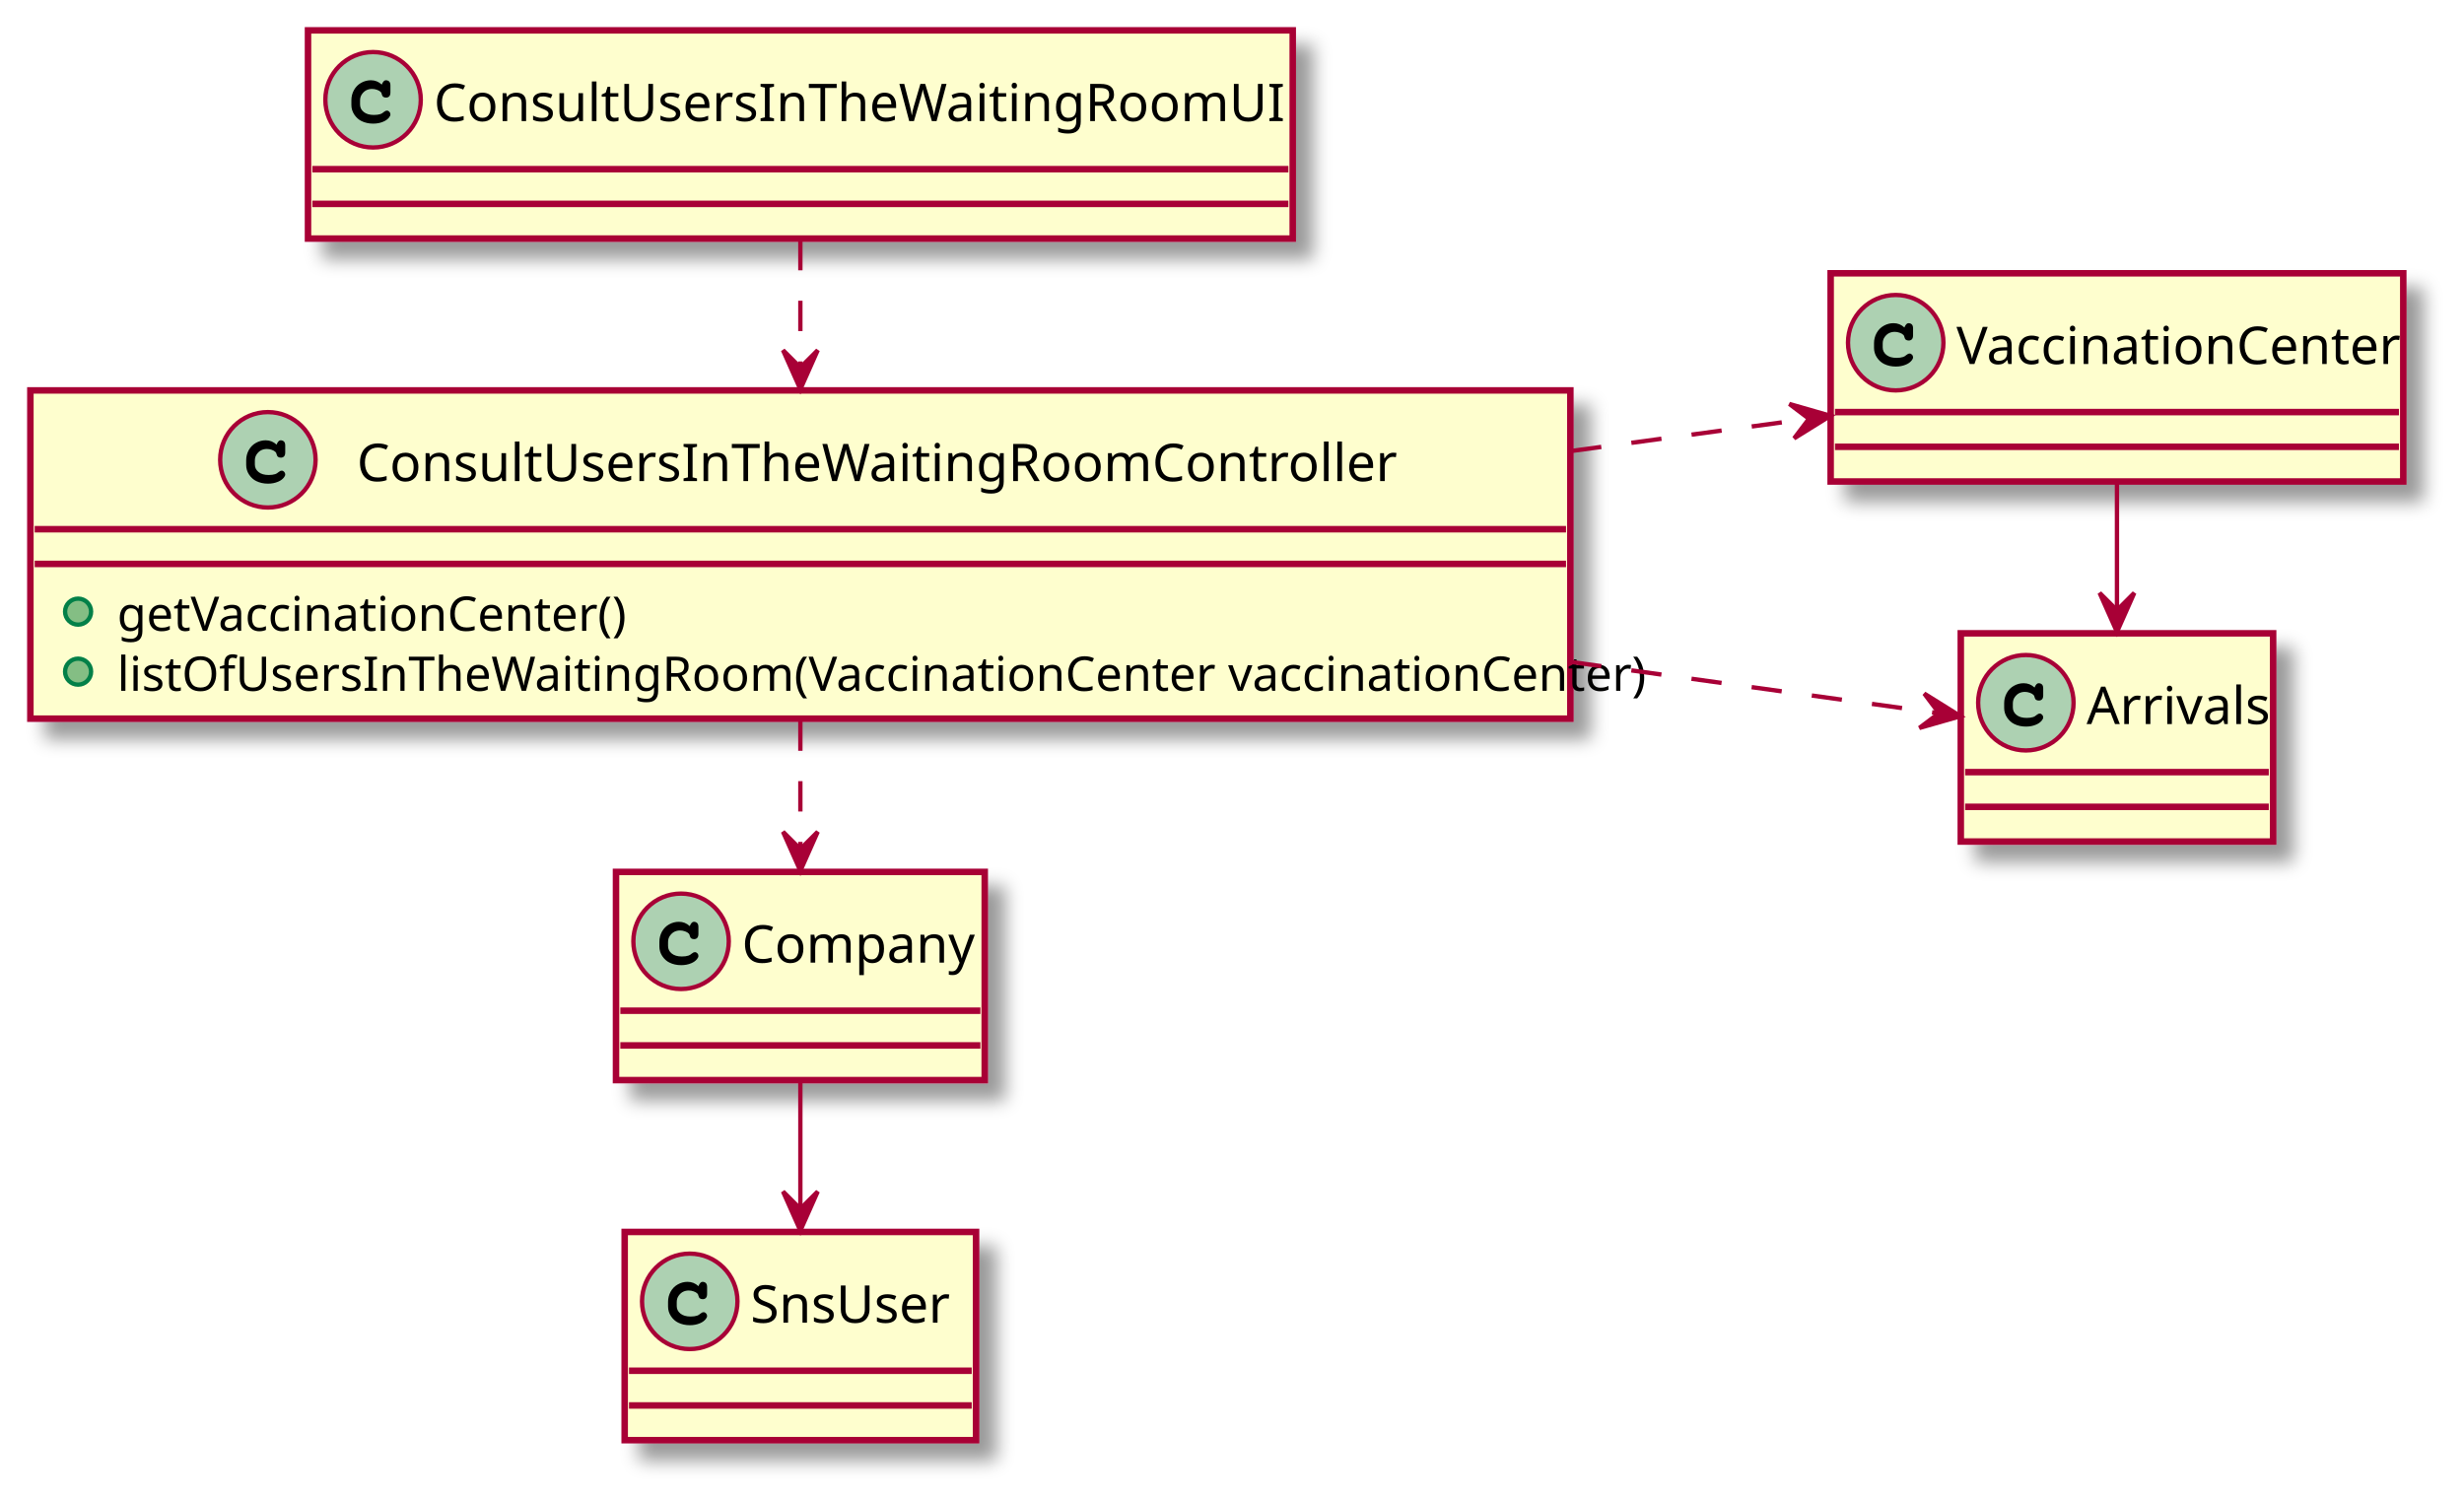
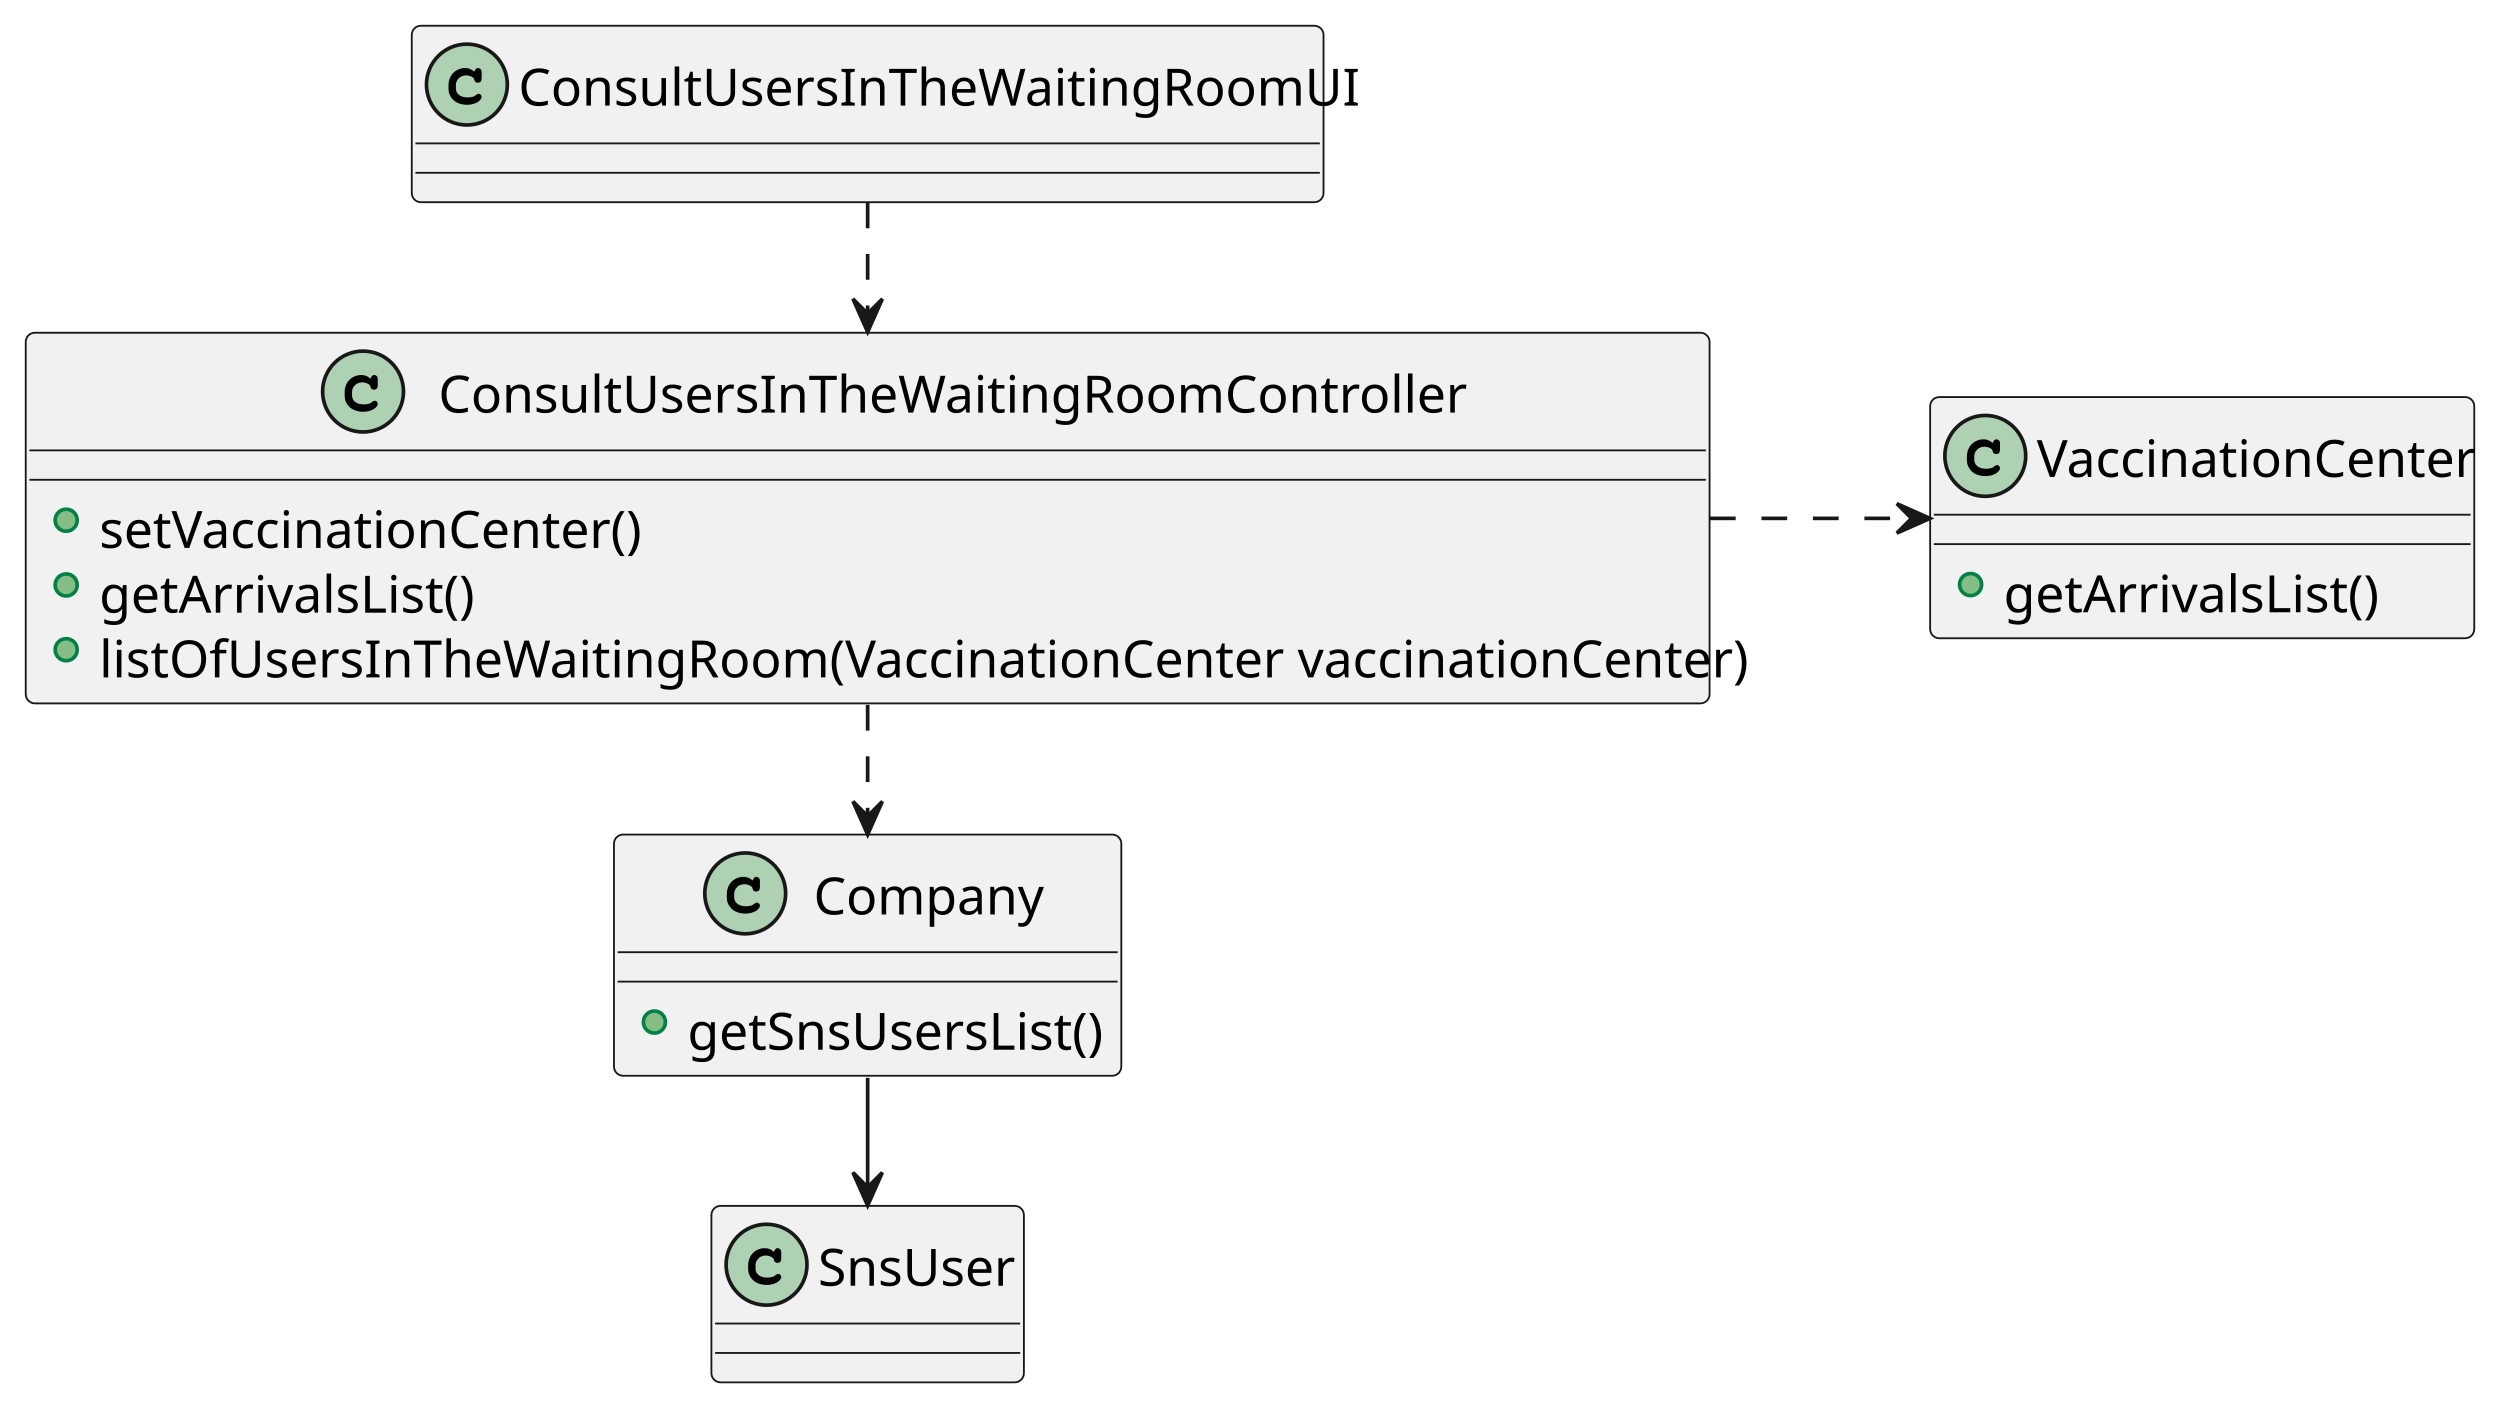
- <svg xmlns="http://www.w3.org/2000/svg" contentScriptType="application/ecmascript" contentStyleType="text/css" height="346px" preserveAspectRatio="none" style="width:568px;height:346px;background:#FFFFFF;" version="1.1" viewBox="0 0 568 346" width="568px" zoomAndPan="magnify">
-   <defs>
-     <filter height="300%" id="f3w7mb5m9gmj7" width="300%" x="-1" y="-1">
-       <feGaussianBlur result="blurOut" stdDeviation="2.0" />
-       <feColorMatrix in="blurOut" result="blurOut2" type="matrix" values="0 0 0 0 0 0 0 0 0 0 0 0 0 0 0 0 0 0 .4 0" />
-       <feOffset dx="4.0" dy="4.0" in="blurOut2" result="blurOut3" />
-       <feBlend in="SourceGraphic" in2="blurOut3" mode="normal" />
-     </filter>
-   </defs>
+ <svg xmlns="http://www.w3.org/2000/svg" contentStyleType="text/css" height="383px" preserveAspectRatio="none" style="width:680px;height:383px;background:#FFFFFF;" version="1.1" viewBox="0 0 680 383" width="680px" zoomAndPan="magnify">
+   <defs />
  <g>
-     <rect codeLine="6" fill="#FEFECE" filter="url(#f3w7mb5m9gmj7)" height="48" id="ConsultUsersInTheWaitingRoomUI" style="stroke:#A80036;stroke-width:1.5;" width="227" x="71" y="7" />
-     <ellipse cx="86" cy="23" fill="#ADD1B2" rx="11" ry="11" style="stroke:#A80036;stroke-width:1.0;" />
-     <path d="M88,19.5 Q88.203,19 88.438,18.75 Q88.672,18.5 88.938,18.5 Q89.406,18.5 89.703,18.781 Q90,19.062 90,19.719 L90,21.281 Q90,21.938 89.719,22.219 Q89.438,22.5 89,22.5 Q88.609,22.5 88.359,22.328 Q88.109,22.156 88,21.703 Q87.953,21.391 87.781,21.219 Q87.469,20.891 86.906,20.703 Q86.344,20.5 85.781,20.5 Q85.078,20.5 84.484,20.781 Q83.906,21.062 83.453,21.688 Q83,22.312 83,23.172 L83,24.094 Q83,25.125 83.844,25.812 Q84.688,26.5 86.188,26.5 Q87.078,26.5 87.703,26.297 Q88.062,26.188 88.469,25.828 Q88.734,25.625 88.875,25.562 Q89.016,25.5 89.188,25.5 Q89.516,25.5 89.75,25.766 Q90,26.016 90,26.375 Q90,26.719 89.656,27.125 Q89.156,27.719 88.359,28.047 Q87.312,28.5 86.031,28.5 Q84.531,28.5 83.328,27.906 Q82.359,27.438 81.672,26.422 Q81,25.406 81,24.203 L81,23.109 Q81,21.859 81.594,20.766 Q82.203,19.672 83.25,19.094 Q84.312,18.5 85.5,18.5 Q86.219,18.5 86.844,18.75 Q87.469,19 88,19.5 Z " fill="#000000" />
-     <text fill="#000000" font-family="sans-serif" font-size="12" lengthAdjust="spacing" textLength="195" x="100" y="27.91">ConsultUsersInTheWaitingRoomUI</text>
-     <line style="stroke:#A80036;stroke-width:1.5;" x1="72" x2="297" y1="39" y2="39" />
-     <line style="stroke:#A80036;stroke-width:1.5;" x1="72" x2="297" y1="47" y2="47" />
-     <rect codeLine="8" fill="#FEFECE" filter="url(#f3w7mb5m9gmj7)" height="75.672" id="ConsultUsersInTheWaitingRoomController" style="stroke:#A80036;stroke-width:1.5;" width="355" x="7" y="90" />
-     <ellipse cx="61.75" cy="106" fill="#ADD1B2" rx="11" ry="11" style="stroke:#A80036;stroke-width:1.0;" />
-     <path d="M63.75,102.5 Q63.953,102 64.188,101.75 Q64.422,101.5 64.688,101.5 Q65.156,101.5 65.453,101.781 Q65.75,102.062 65.75,102.719 L65.75,104.281 Q65.75,104.938 65.469,105.219 Q65.188,105.5 64.75,105.5 Q64.359,105.5 64.109,105.328 Q63.859,105.156 63.75,104.703 Q63.703,104.391 63.531,104.219 Q63.219,103.891 62.656,103.703 Q62.094,103.5 61.531,103.5 Q60.828,103.5 60.234,103.781 Q59.656,104.062 59.203,104.688 Q58.75,105.312 58.75,106.172 L58.75,107.094 Q58.75,108.125 59.594,108.812 Q60.438,109.5 61.938,109.5 Q62.828,109.5 63.453,109.297 Q63.812,109.188 64.219,108.828 Q64.484,108.625 64.625,108.562 Q64.766,108.5 64.938,108.5 Q65.266,108.5 65.5,108.766 Q65.75,109.016 65.75,109.375 Q65.75,109.719 65.406,110.125 Q64.906,110.719 64.109,111.047 Q63.062,111.5 61.781,111.5 Q60.281,111.5 59.078,110.906 Q58.109,110.438 57.422,109.422 Q56.75,108.406 56.75,107.203 L56.75,106.109 Q56.75,104.859 57.344,103.766 Q57.953,102.672 59,102.094 Q60.062,101.5 61.25,101.5 Q61.969,101.5 62.594,101.75 Q63.219,102 63.75,102.5 Z " fill="#000000" />
-     <text fill="#000000" font-family="sans-serif" font-size="12" lengthAdjust="spacing" textLength="237" x="82.25" y="110.91">ConsultUsersInTheWaitingRoomController</text>
-     <line style="stroke:#A80036;stroke-width:1.5;" x1="8" x2="361" y1="122" y2="122" />
-     <line style="stroke:#A80036;stroke-width:1.5;" x1="8" x2="361" y1="130" y2="130" />
-     <ellipse cx="18" cy="141" fill="#84BE84" rx="3" ry="3" style="stroke:#038048;stroke-width:1.0;" />
-     <text fill="#000000" font-family="sans-serif" font-size="11" lengthAdjust="spacing" textLength="112" x="27" y="145.419">getVaccinationCenter()</text>
-     <ellipse cx="18" cy="154.836" fill="#84BE84" rx="3" ry="3" style="stroke:#038048;stroke-width:1.0;" />
-     <text fill="#000000" font-family="sans-serif" font-size="11" lengthAdjust="spacing" textLength="329" x="27" y="159.255">listOfUsersInTheWaitingRoom(VaccinationCenter vaccinationCenter)</text>
-     <rect codeLine="13" fill="#FEFECE" filter="url(#f3w7mb5m9gmj7)" height="48" id="Arrivals" style="stroke:#A80036;stroke-width:1.5;" width="72" x="452" y="146" />
-     <ellipse cx="467" cy="162" fill="#ADD1B2" rx="11" ry="11" style="stroke:#A80036;stroke-width:1.0;" />
-     <path d="M469,158.5 Q469.203,158 469.438,157.75 Q469.672,157.5 469.938,157.5 Q470.406,157.5 470.703,157.781 Q471,158.062 471,158.719 L471,160.281 Q471,160.938 470.719,161.219 Q470.438,161.5 470,161.5 Q469.609,161.5 469.359,161.328 Q469.109,161.156 469,160.703 Q468.953,160.391 468.781,160.219 Q468.469,159.891 467.906,159.703 Q467.344,159.5 466.781,159.5 Q466.078,159.5 465.484,159.781 Q464.906,160.062 464.453,160.688 Q464,161.312 464,162.172 L464,163.094 Q464,164.125 464.844,164.812 Q465.688,165.5 467.188,165.5 Q468.078,165.5 468.703,165.297 Q469.062,165.188 469.469,164.828 Q469.734,164.625 469.875,164.562 Q470.016,164.5 470.188,164.5 Q470.516,164.5 470.75,164.766 Q471,165.016 471,165.375 Q471,165.719 470.656,166.125 Q470.156,166.719 469.359,167.047 Q468.312,167.5 467.031,167.5 Q465.531,167.5 464.328,166.906 Q463.359,166.438 462.672,165.422 Q462,164.406 462,163.203 L462,162.109 Q462,160.859 462.594,159.766 Q463.203,158.672 464.25,158.094 Q465.312,157.5 466.5,157.5 Q467.219,157.5 467.844,157.75 Q468.469,158 469,158.5 Z " fill="#000000" />
-     <text fill="#000000" font-family="sans-serif" font-size="12" lengthAdjust="spacing" textLength="40" x="481" y="166.91">Arrivals</text>
-     <line style="stroke:#A80036;stroke-width:1.5;" x1="453" x2="523" y1="178" y2="178" />
-     <line style="stroke:#A80036;stroke-width:1.5;" x1="453" x2="523" y1="186" y2="186" />
-     <rect codeLine="15" fill="#FEFECE" filter="url(#f3w7mb5m9gmj7)" height="48" id="VaccinationCenter" style="stroke:#A80036;stroke-width:1.5;" width="132" x="422" y="63" />
-     <ellipse cx="437" cy="79" fill="#ADD1B2" rx="11" ry="11" style="stroke:#A80036;stroke-width:1.0;" />
-     <path d="M439,75.5 Q439.203,75 439.438,74.75 Q439.672,74.5 439.938,74.5 Q440.406,74.5 440.703,74.781 Q441,75.062 441,75.719 L441,77.281 Q441,77.938 440.719,78.219 Q440.438,78.5 440,78.5 Q439.609,78.5 439.359,78.328 Q439.109,78.156 439,77.703 Q438.953,77.391 438.781,77.219 Q438.469,76.891 437.906,76.703 Q437.344,76.5 436.781,76.5 Q436.078,76.5 435.484,76.781 Q434.906,77.062 434.453,77.688 Q434,78.312 434,79.172 L434,80.094 Q434,81.125 434.844,81.812 Q435.688,82.5 437.188,82.5 Q438.078,82.5 438.703,82.297 Q439.062,82.188 439.469,81.828 Q439.734,81.625 439.875,81.562 Q440.016,81.5 440.188,81.5 Q440.516,81.5 440.75,81.766 Q441,82.016 441,82.375 Q441,82.719 440.656,83.125 Q440.156,83.719 439.359,84.047 Q438.312,84.5 437.031,84.5 Q435.531,84.5 434.328,83.906 Q433.359,83.438 432.672,82.422 Q432,81.406 432,80.203 L432,79.109 Q432,77.859 432.594,76.766 Q433.203,75.672 434.25,75.094 Q435.312,74.5 436.5,74.5 Q437.219,74.5 437.844,74.75 Q438.469,75 439,75.5 Z " fill="#000000" />
-     <text fill="#000000" font-family="sans-serif" font-size="12" lengthAdjust="spacing" textLength="100" x="451" y="83.91">VaccinationCenter</text>
-     <line style="stroke:#A80036;stroke-width:1.5;" x1="423" x2="553" y1="95" y2="95" />
-     <line style="stroke:#A80036;stroke-width:1.5;" x1="423" x2="553" y1="103" y2="103" />
-     <rect codeLine="17" fill="#FEFECE" filter="url(#f3w7mb5m9gmj7)" height="48" id="Company" style="stroke:#A80036;stroke-width:1.5;" width="85" x="142" y="201" />
-     <ellipse cx="157" cy="217" fill="#ADD1B2" rx="11" ry="11" style="stroke:#A80036;stroke-width:1.0;" />
-     <path d="M159,213.5 Q159.203,213 159.438,212.75 Q159.672,212.5 159.938,212.5 Q160.406,212.5 160.703,212.781 Q161,213.062 161,213.719 L161,215.281 Q161,215.938 160.719,216.219 Q160.438,216.5 160,216.5 Q159.609,216.5 159.359,216.328 Q159.109,216.156 159,215.703 Q158.953,215.391 158.781,215.219 Q158.469,214.891 157.906,214.703 Q157.344,214.5 156.781,214.5 Q156.078,214.5 155.484,214.781 Q154.906,215.062 154.453,215.688 Q154,216.312 154,217.172 L154,218.094 Q154,219.125 154.844,219.812 Q155.688,220.5 157.188,220.5 Q158.078,220.5 158.703,220.297 Q159.062,220.188 159.469,219.828 Q159.734,219.625 159.875,219.562 Q160.016,219.5 160.188,219.5 Q160.516,219.5 160.75,219.766 Q161,220.016 161,220.375 Q161,220.719 160.656,221.125 Q160.156,221.719 159.359,222.047 Q158.312,222.5 157.031,222.5 Q155.531,222.5 154.328,221.906 Q153.359,221.438 152.672,220.422 Q152,219.406 152,218.203 L152,217.109 Q152,215.859 152.594,214.766 Q153.203,213.672 154.25,213.094 Q155.312,212.5 156.5,212.5 Q157.219,212.5 157.844,212.75 Q158.469,213 159,213.5 Z " fill="#000000" />
-     <text fill="#000000" font-family="sans-serif" font-size="12" lengthAdjust="spacing" textLength="53" x="171" y="221.91">Company</text>
-     <line style="stroke:#A80036;stroke-width:1.5;" x1="143" x2="226" y1="233" y2="233" />
-     <line style="stroke:#A80036;stroke-width:1.5;" x1="143" x2="226" y1="241" y2="241" />
-     <rect codeLine="19" fill="#FEFECE" filter="url(#f3w7mb5m9gmj7)" height="48" id="SnsUser" style="stroke:#A80036;stroke-width:1.5;" width="81" x="144" y="284" />
-     <ellipse cx="159" cy="300" fill="#ADD1B2" rx="11" ry="11" style="stroke:#A80036;stroke-width:1.0;" />
-     <path d="M161,296.5 Q161.203,296 161.438,295.75 Q161.672,295.5 161.938,295.5 Q162.406,295.5 162.703,295.781 Q163,296.062 163,296.719 L163,298.281 Q163,298.938 162.719,299.219 Q162.438,299.5 162,299.5 Q161.609,299.5 161.359,299.328 Q161.109,299.156 161,298.703 Q160.953,298.391 160.781,298.219 Q160.469,297.891 159.906,297.703 Q159.344,297.5 158.781,297.5 Q158.078,297.5 157.484,297.781 Q156.906,298.062 156.453,298.688 Q156,299.312 156,300.172 L156,301.094 Q156,302.125 156.844,302.812 Q157.688,303.5 159.188,303.5 Q160.078,303.5 160.703,303.297 Q161.062,303.188 161.469,302.828 Q161.734,302.625 161.875,302.562 Q162.016,302.5 162.188,302.5 Q162.516,302.5 162.75,302.766 Q163,303.016 163,303.375 Q163,303.719 162.656,304.125 Q162.156,304.719 161.359,305.047 Q160.312,305.5 159.031,305.5 Q157.531,305.5 156.328,304.906 Q155.359,304.438 154.672,303.422 Q154,302.406 154,301.203 L154,300.109 Q154,298.859 154.594,297.766 Q155.203,296.672 156.25,296.094 Q157.312,295.5 158.5,295.5 Q159.219,295.5 159.844,295.75 Q160.469,296 161,296.5 Z " fill="#000000" />
-     <text fill="#000000" font-family="sans-serif" font-size="12" lengthAdjust="spacing" textLength="49" x="173" y="304.91">SnsUser</text>
-     <line style="stroke:#A80036;stroke-width:1.5;" x1="145" x2="224" y1="316" y2="316" />
-     <line style="stroke:#A80036;stroke-width:1.5;" x1="145" x2="224" y1="324" y2="324" />
-     <path codeLine="24" d="M184.5,55.32 C184.5,65.09 184.5,74.85 184.5,84.62 " fill="none" id="ConsultUsersInTheWaitingRoomUI-to-ConsultUsersInTheWaitingRoomController" style="stroke:#A80036;stroke-width:1.0;stroke-dasharray:7.0,7.0;" />
-     <polygon fill="#A80036" points="184.5,89.73,188.5,80.73,184.5,84.73,180.5,80.73,184.5,89.73" style="stroke:#A80036;stroke-width:1.0;" />
-     <path codeLine="25" d="M362.19,152.61 C393.98,157.04 424.17,161.25 446.9,164.41 " fill="none" id="ConsultUsersInTheWaitingRoomController-to-Arrivals" style="stroke:#A80036;stroke-width:1.0;stroke-dasharray:7.0,7.0;" />
-     <polygon fill="#A80036" points="451.93,165.11,443.578,159.891,446.979,164.411,442.459,167.812,451.93,165.11" style="stroke:#A80036;stroke-width:1.0;" />
-     <path codeLine="26" d="M184.5,166.08 C184.5,175.92 184.5,185.76 184.5,195.6 " fill="none" id="ConsultUsersInTheWaitingRoomController-to-Company" style="stroke:#A80036;stroke-width:1.0;stroke-dasharray:7.0,7.0;" />
-     <polygon fill="#A80036" points="184.5,200.75,188.5,191.75,184.5,195.75,180.5,191.75,184.5,200.75" style="stroke:#A80036;stroke-width:1.0;" />
-     <path codeLine="27" d="M184.5,249.3 C184.5,259.06 184.5,268.82 184.5,278.58 " fill="none" id="Company-to-SnsUser" style="stroke:#A80036;stroke-width:1.0;" />
-     <polygon fill="#A80036" points="184.5,283.68,188.5,274.68,184.5,278.68,180.5,274.68,184.5,283.68" style="stroke:#A80036;stroke-width:1.0;" />
-     <path codeLine="28" d="M362.19,103.97 C381.41,101.36 400.05,98.82 416.81,96.55 " fill="none" id="ConsultUsersInTheWaitingRoomController-to-VaccinationCenter" style="stroke:#A80036;stroke-width:1.0;stroke-dasharray:7.0,7.0;" />
-     <polygon fill="#A80036" points="421.95,95.85,412.486,93.125,416.997,96.537,413.585,101.049,421.95,95.85" style="stroke:#A80036;stroke-width:1.0;" />
-     <path codeLine="29" d="M488,111.3 C488,121.06 488,130.82 488,140.58 " fill="none" id="VaccinationCenter-to-Arrivals" style="stroke:#A80036;stroke-width:1.0;" />
-     <polygon fill="#A80036" points="488,145.68,492,136.68,488,140.68,484,136.68,488,145.68" style="stroke:#A80036;stroke-width:1.0;" />
+     <g id="elem_ConsultUsersInTheWaitingRoomUI">
+       <rect codeLine="6" fill="#F1F1F1" height="48" id="ConsultUsersInTheWaitingRoomUI" rx="2.5" ry="2.5" style="stroke:#181818;stroke-width:0.5;" width="248" x="112" y="7" />
+       <ellipse cx="127" cy="23" fill="#ADD1B2" rx="11" ry="11" style="stroke:#181818;stroke-width:1.0;" />
+       <path d="M129,19.5 Q129.203,19 129.438,18.75 Q129.672,18.5 129.938,18.5 Q130.406,18.5 130.703,18.781 Q131,19.062 131,19.719 L131,21.281 Q131,21.938 130.719,22.219 Q130.438,22.5 130,22.5 Q129.609,22.5 129.359,22.328 Q129.109,22.156 129,21.703 Q128.953,21.391 128.781,21.219 Q128.469,20.891 127.906,20.703 Q127.344,20.5 126.781,20.5 Q126.078,20.5 125.484,20.781 Q124.906,21.062 124.453,21.688 Q124,22.312 124,23.172 L124,24.094 Q124,25.125 124.844,25.812 Q125.688,26.5 127.188,26.5 Q128.078,26.5 128.703,26.297 Q129.062,26.188 129.469,25.828 Q129.734,25.625 129.875,25.562 Q130.016,25.5 130.188,25.5 Q130.516,25.5 130.75,25.766 Q131,26.016 131,26.375 Q131,26.719 130.656,27.125 Q130.156,27.719 129.359,28.047 Q128.312,28.5 127.031,28.5 Q125.531,28.5 124.328,27.906 Q123.359,27.438 122.672,26.422 Q122,25.406 122,24.203 L122,23.109 Q122,21.859 122.594,20.766 Q123.203,19.672 124.25,19.094 Q125.312,18.5 126.5,18.5 Q127.219,18.5 127.844,18.75 Q128.469,19 129,19.5 Z " fill="#000000" />
+       <text fill="#000000" font-family="sans-serif" font-size="14" lengthAdjust="spacing" textLength="216" x="141" y="28.729">ConsultUsersInTheWaitingRoomUI</text>
+       <line style="stroke:#181818;stroke-width:0.5;" x1="113" x2="359" y1="39" y2="39" />
+       <line style="stroke:#181818;stroke-width:0.5;" x1="113" x2="359" y1="47" y2="47" />
+     </g>
+     <g id="elem_ConsultUsersInTheWaitingRoomController">
+       <rect codeLine="8" fill="#F1F1F1" height="100.828" id="ConsultUsersInTheWaitingRoomController" rx="2.5" ry="2.5" style="stroke:#181818;stroke-width:0.5;" width="458" x="7" y="90.5" />
+       <ellipse cx="98.75" cy="106.5" fill="#ADD1B2" rx="11" ry="11" style="stroke:#181818;stroke-width:1.0;" />
+       <path d="M100.75,103 Q100.953,102.5 101.188,102.25 Q101.422,102 101.688,102 Q102.156,102 102.453,102.281 Q102.75,102.562 102.75,103.219 L102.75,104.781 Q102.75,105.438 102.469,105.719 Q102.188,106 101.75,106 Q101.359,106 101.109,105.828 Q100.859,105.656 100.75,105.203 Q100.703,104.891 100.531,104.719 Q100.219,104.391 99.656,104.203 Q99.094,104 98.531,104 Q97.828,104 97.234,104.281 Q96.656,104.562 96.203,105.188 Q95.75,105.812 95.75,106.672 L95.75,107.594 Q95.75,108.625 96.594,109.312 Q97.438,110 98.938,110 Q99.828,110 100.453,109.797 Q100.812,109.688 101.219,109.328 Q101.484,109.125 101.625,109.062 Q101.766,109 101.938,109 Q102.266,109 102.5,109.266 Q102.75,109.516 102.75,109.875 Q102.75,110.219 102.406,110.625 Q101.906,111.219 101.109,111.547 Q100.062,112 98.781,112 Q97.281,112 96.078,111.406 Q95.109,110.938 94.422,109.922 Q93.75,108.906 93.75,107.703 L93.75,106.609 Q93.75,105.359 94.344,104.266 Q94.953,103.172 96,102.594 Q97.062,102 98.25,102 Q98.969,102 99.594,102.25 Q100.219,102.5 100.75,103 Z " fill="#000000" />
+       <text fill="#000000" font-family="sans-serif" font-size="14" lengthAdjust="spacing" textLength="266" x="119.25" y="112.228">ConsultUsersInTheWaitingRoomController</text>
+       <line style="stroke:#181818;stroke-width:0.5;" x1="8" x2="464" y1="122.5" y2="122.5" />
+       <line style="stroke:#181818;stroke-width:0.5;" x1="8" x2="464" y1="130.5" y2="130.5" />
+       <ellipse cx="18" cy="141.5" fill="#84BE84" rx="3" ry="3" style="stroke:#038048;stroke-width:1.0;" />
+       <text fill="#000000" font-family="sans-serif" font-size="14" lengthAdjust="spacing" textLength="145" x="27" y="149.033">setVaccinationCenter()</text>
+       <ellipse cx="18" cy="159.109" fill="#84BE84" rx="3" ry="3" style="stroke:#038048;stroke-width:1.0;" />
+       <text fill="#000000" font-family="sans-serif" font-size="14" lengthAdjust="spacing" textLength="99" x="27" y="166.643">getArrivalsList()</text>
+       <ellipse cx="18" cy="176.719" fill="#84BE84" rx="3" ry="3" style="stroke:#038048;stroke-width:1.0;" />
+       <text fill="#000000" font-family="sans-serif" font-size="14" lengthAdjust="spacing" textLength="432" x="27" y="184.252">listOfUsersInTheWaitingRoom(VaccinationCenter vaccinationCenter)</text>
+     </g>
+     <g id="elem_VaccinationCenter">
+       <rect codeLine="15" fill="#F1F1F1" height="65.609" id="VaccinationCenter" rx="2.5" ry="2.5" style="stroke:#181818;stroke-width:0.5;" width="148" x="525" y="108" />
+       <ellipse cx="540" cy="124" fill="#ADD1B2" rx="11" ry="11" style="stroke:#181818;stroke-width:1.0;" />
+       <path d="M542,120.5 Q542.203,120 542.438,119.75 Q542.672,119.5 542.938,119.5 Q543.406,119.5 543.703,119.781 Q544,120.062 544,120.719 L544,122.281 Q544,122.938 543.719,123.219 Q543.438,123.5 543,123.5 Q542.609,123.5 542.359,123.328 Q542.109,123.156 542,122.703 Q541.953,122.391 541.781,122.219 Q541.469,121.891 540.906,121.703 Q540.344,121.5 539.781,121.5 Q539.078,121.5 538.484,121.781 Q537.906,122.062 537.453,122.688 Q537,123.312 537,124.172 L537,125.094 Q537,126.125 537.844,126.812 Q538.688,127.5 540.188,127.5 Q541.078,127.5 541.703,127.297 Q542.062,127.188 542.469,126.828 Q542.734,126.625 542.875,126.562 Q543.016,126.5 543.188,126.5 Q543.516,126.5 543.75,126.766 Q544,127.016 544,127.375 Q544,127.719 543.656,128.125 Q543.156,128.719 542.359,129.047 Q541.312,129.5 540.031,129.5 Q538.531,129.5 537.328,128.906 Q536.359,128.438 535.672,127.422 Q535,126.406 535,125.203 L535,124.109 Q535,122.859 535.594,121.766 Q536.203,120.672 537.25,120.094 Q538.312,119.5 539.5,119.5 Q540.219,119.5 540.844,119.75 Q541.469,120 542,120.5 Z " fill="#000000" />
+       <text fill="#000000" font-family="sans-serif" font-size="14" lengthAdjust="spacing" textLength="116" x="554" y="129.728">VaccinationCenter</text>
+       <line style="stroke:#181818;stroke-width:0.5;" x1="526" x2="672" y1="140" y2="140" />
+       <line style="stroke:#181818;stroke-width:0.5;" x1="526" x2="672" y1="148" y2="148" />
+       <ellipse cx="536" cy="159" fill="#84BE84" rx="3" ry="3" style="stroke:#038048;stroke-width:1.0;" />
+       <text fill="#000000" font-family="sans-serif" font-size="14" lengthAdjust="spacing" textLength="99" x="545" y="166.533">getArrivalsList()</text>
+     </g>
+     <g id="elem_Company">
+       <rect codeLine="19" fill="#F1F1F1" height="65.609" id="Company" rx="2.5" ry="2.5" style="stroke:#181818;stroke-width:0.5;" width="138" x="167" y="227" />
+       <ellipse cx="202.7" cy="243" fill="#ADD1B2" rx="11" ry="11" style="stroke:#181818;stroke-width:1.0;" />
+       <path d="M204.7,239.5 Q204.903,239 205.137,238.75 Q205.372,238.5 205.637,238.5 Q206.106,238.5 206.403,238.781 Q206.7,239.062 206.7,239.719 L206.7,241.281 Q206.7,241.938 206.419,242.219 Q206.137,242.5 205.7,242.5 Q205.309,242.5 205.059,242.328 Q204.809,242.156 204.7,241.703 Q204.653,241.391 204.481,241.219 Q204.169,240.891 203.606,240.703 Q203.044,240.5 202.481,240.5 Q201.778,240.5 201.184,240.781 Q200.606,241.062 200.153,241.688 Q199.7,242.312 199.7,243.172 L199.7,244.094 Q199.7,245.125 200.544,245.812 Q201.387,246.5 202.887,246.5 Q203.778,246.5 204.403,246.297 Q204.762,246.188 205.169,245.828 Q205.434,245.625 205.575,245.562 Q205.716,245.5 205.887,245.5 Q206.216,245.5 206.45,245.766 Q206.7,246.016 206.7,246.375 Q206.7,246.719 206.356,247.125 Q205.856,247.719 205.059,248.047 Q204.012,248.5 202.731,248.5 Q201.231,248.5 200.028,247.906 Q199.059,247.438 198.372,246.422 Q197.7,245.406 197.7,244.203 L197.7,243.109 Q197.7,241.859 198.294,240.766 Q198.903,239.672 199.95,239.094 Q201.012,238.5 202.2,238.5 Q202.919,238.5 203.544,238.75 Q204.169,239 204.7,239.5 Z " fill="#000000" />
+       <text fill="#000000" font-family="sans-serif" font-size="14" lengthAdjust="spacing" textLength="60" x="221.3" y="248.728">Company</text>
+       <line style="stroke:#181818;stroke-width:0.5;" x1="168" x2="304" y1="259" y2="259" />
+       <line style="stroke:#181818;stroke-width:0.5;" x1="168" x2="304" y1="267" y2="267" />
+       <ellipse cx="178" cy="278" fill="#84BE84" rx="3" ry="3" style="stroke:#038048;stroke-width:1.0;" />
+       <text fill="#000000" font-family="sans-serif" font-size="14" lengthAdjust="spacing" textLength="112" x="187" y="285.533">getSnsUsersList()</text>
+     </g>
+     <g id="elem_SnsUser">
+       <rect codeLine="23" fill="#F1F1F1" height="48" id="SnsUser" rx="2.5" ry="2.5" style="stroke:#181818;stroke-width:0.5;" width="85" x="193.5" y="328" />
+       <ellipse cx="208.5" cy="344" fill="#ADD1B2" rx="11" ry="11" style="stroke:#181818;stroke-width:1.0;" />
+       <path d="M210.5,340.5 Q210.703,340 210.938,339.75 Q211.172,339.5 211.438,339.5 Q211.906,339.5 212.203,339.781 Q212.5,340.062 212.5,340.719 L212.5,342.281 Q212.5,342.938 212.219,343.219 Q211.938,343.5 211.5,343.5 Q211.109,343.5 210.859,343.328 Q210.609,343.156 210.5,342.703 Q210.453,342.391 210.281,342.219 Q209.969,341.891 209.406,341.703 Q208.844,341.5 208.281,341.5 Q207.578,341.5 206.984,341.781 Q206.406,342.062 205.953,342.688 Q205.5,343.312 205.5,344.172 L205.5,345.094 Q205.5,346.125 206.344,346.812 Q207.188,347.5 208.688,347.5 Q209.578,347.5 210.203,347.297 Q210.562,347.188 210.969,346.828 Q211.234,346.625 211.375,346.562 Q211.516,346.5 211.688,346.5 Q212.016,346.5 212.25,346.766 Q212.5,347.016 212.5,347.375 Q212.5,347.719 212.156,348.125 Q211.656,348.719 210.859,349.047 Q209.812,349.5 208.531,349.5 Q207.031,349.5 205.828,348.906 Q204.859,348.438 204.172,347.422 Q203.5,346.406 203.5,345.203 L203.5,344.109 Q203.5,342.859 204.094,341.766 Q204.703,340.672 205.75,340.094 Q206.812,339.5 208,339.5 Q208.719,339.5 209.344,339.75 Q209.969,340 210.5,340.5 Z " fill="#000000" />
+       <text fill="#000000" font-family="sans-serif" font-size="14" lengthAdjust="spacing" textLength="53" x="222.5" y="349.728">SnsUser</text>
+       <line style="stroke:#181818;stroke-width:0.5;" x1="194.5" x2="277.5" y1="360" y2="360" />
+       <line style="stroke:#181818;stroke-width:0.5;" x1="194.5" x2="277.5" y1="368" y2="368" />
+     </g>
+     <g id="link_ConsultUsersInTheWaitingRoomUI_ConsultUsersInTheWaitingRoomController">
+       <path codeLine="28" d="M236,55.09 C236,65.08 236,75.08 236,85.07 " fill="none" id="ConsultUsersInTheWaitingRoomUI-to-ConsultUsersInTheWaitingRoomController" style="stroke:#181818;stroke-width:1.0;stroke-dasharray:7.0,7.0;" />
+       <polygon fill="#181818" points="236,90.3,240,81.3,236,85.3,232,81.3,236,90.3" style="stroke:#181818;stroke-width:1.0;" />
+     </g>
+     <g id="link_ConsultUsersInTheWaitingRoomController_Company">
+       <path codeLine="29" d="M236,191.72 C236,201.74 236,211.75 236,221.76 " fill="none" id="ConsultUsersInTheWaitingRoomController-to-Company" style="stroke:#181818;stroke-width:1.0;stroke-dasharray:7.0,7.0;" />
+       <polygon fill="#181818" points="236,227,240,218,236,222,232,218,236,227" style="stroke:#181818;stroke-width:1.0;" />
+     </g>
+     <g id="link_Company_SnsUser">
+       <path codeLine="30" d="M236,293.16 C236,303.03 236,312.9 236,322.76 " fill="none" id="Company-to-SnsUser" style="stroke:#181818;stroke-width:1.0;" />
+       <polygon fill="#181818" points="236,327.92,240,318.92,236,322.92,232,318.92,236,327.92" style="stroke:#181818;stroke-width:1.0;" />
+     </g>
+     <g id="link_ConsultUsersInTheWaitingRoomController_VaccinationCenter">
+       <path codeLine="31" d="M465.11,141 C484.45,141 503,141 519.79,141 " fill="none" id="ConsultUsersInTheWaitingRoomController-to-VaccinationCenter" style="stroke:#181818;stroke-width:1.0;stroke-dasharray:7.0,7.0;" />
+       <polygon fill="#181818" points="524.94,141,515.94,137,519.94,141,515.94,145,524.94,141" style="stroke:#181818;stroke-width:1.0;" />
+     </g>
  </g>
</svg>
